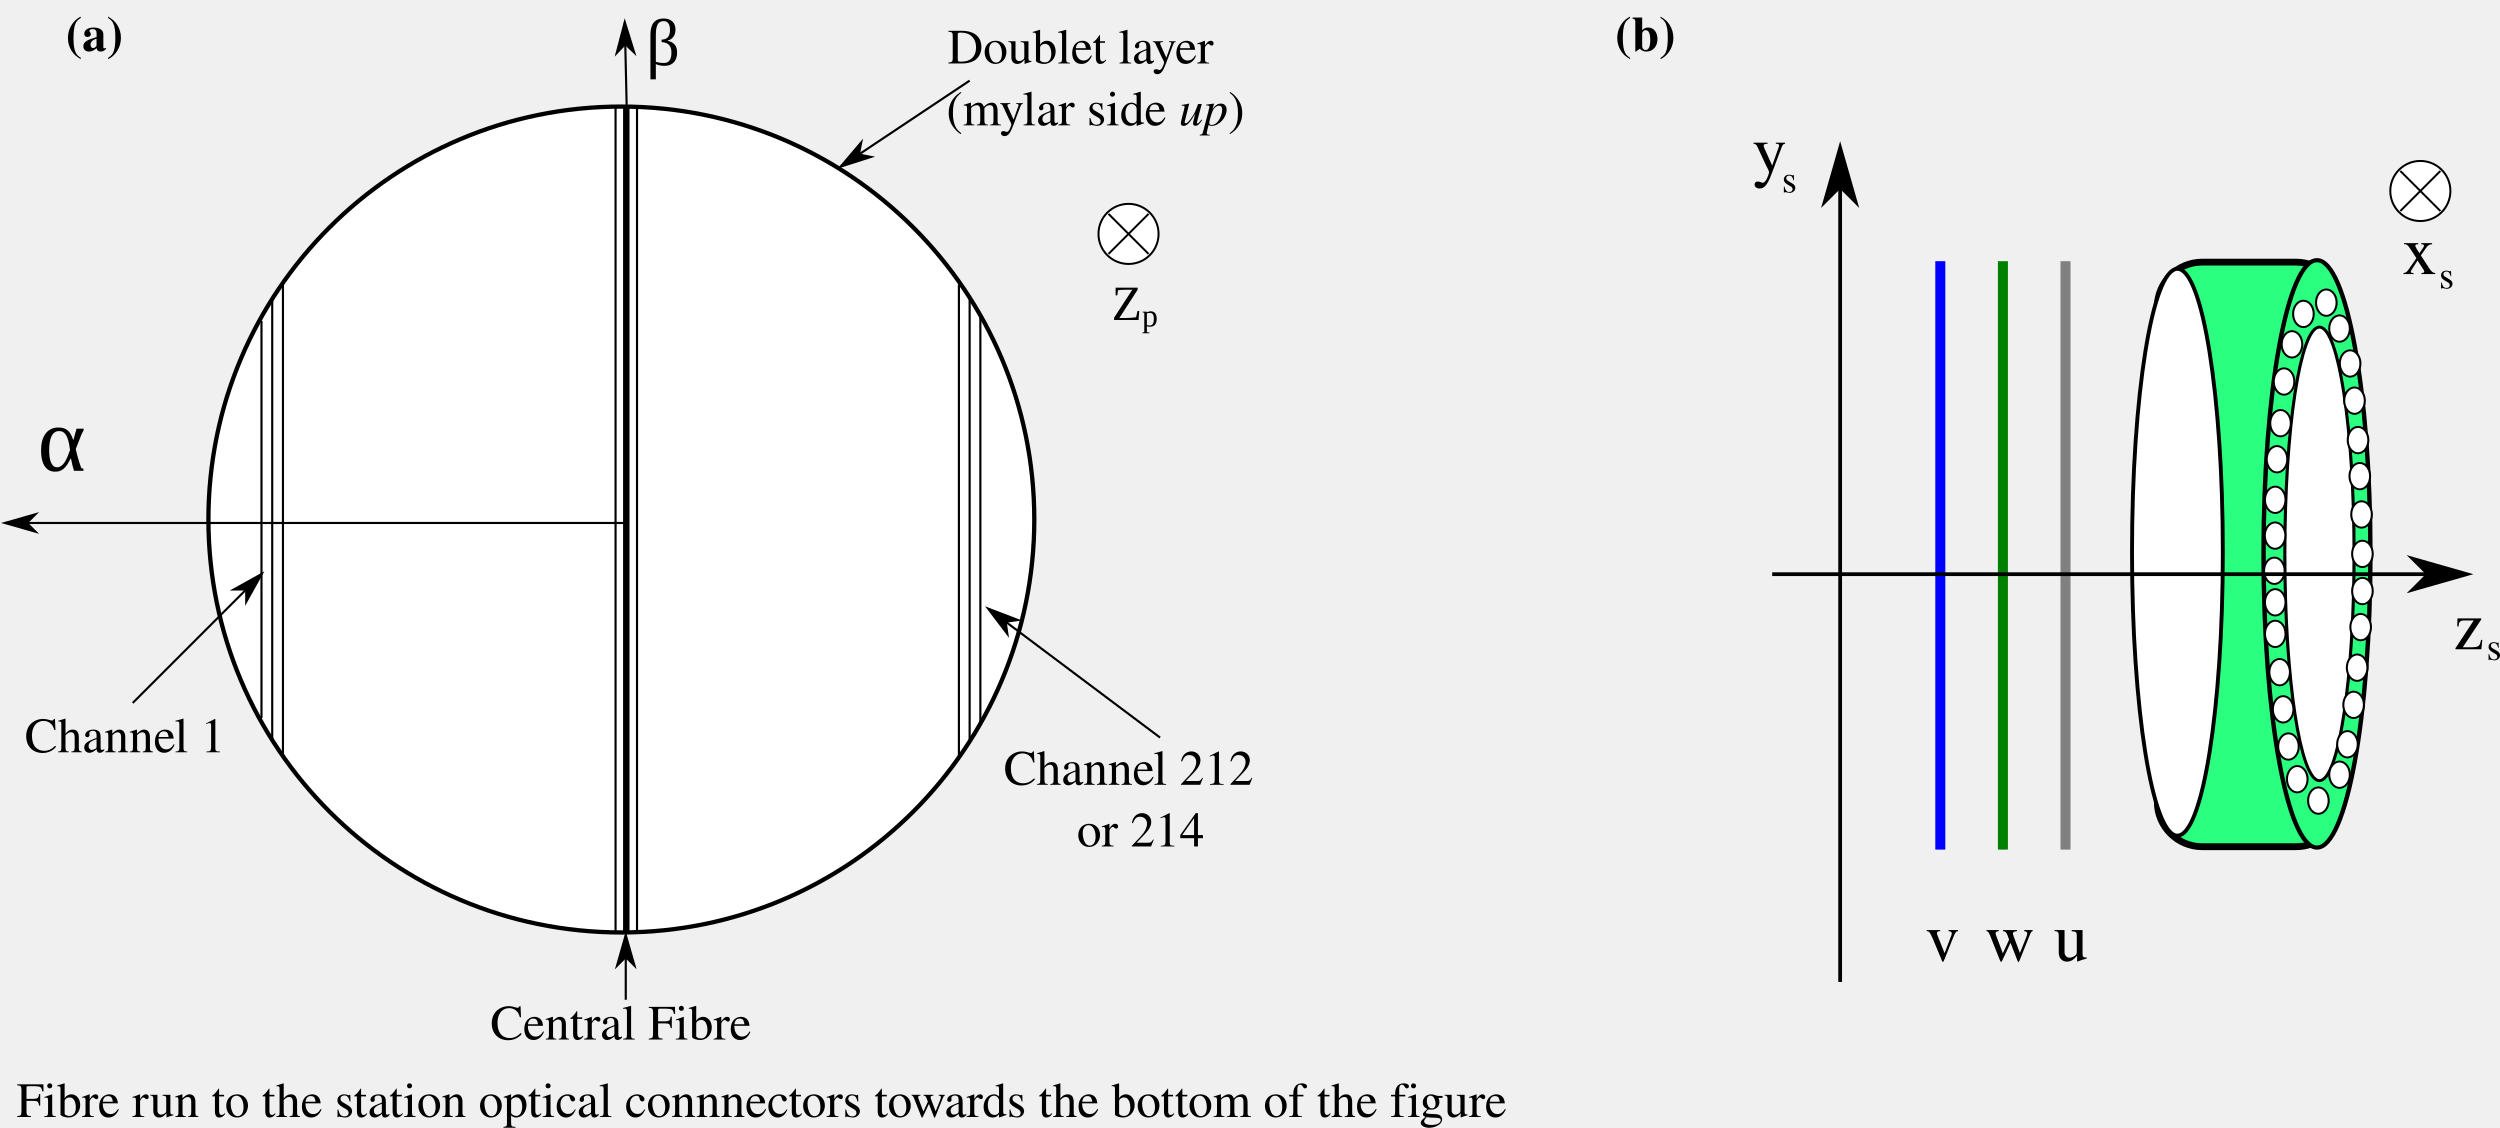
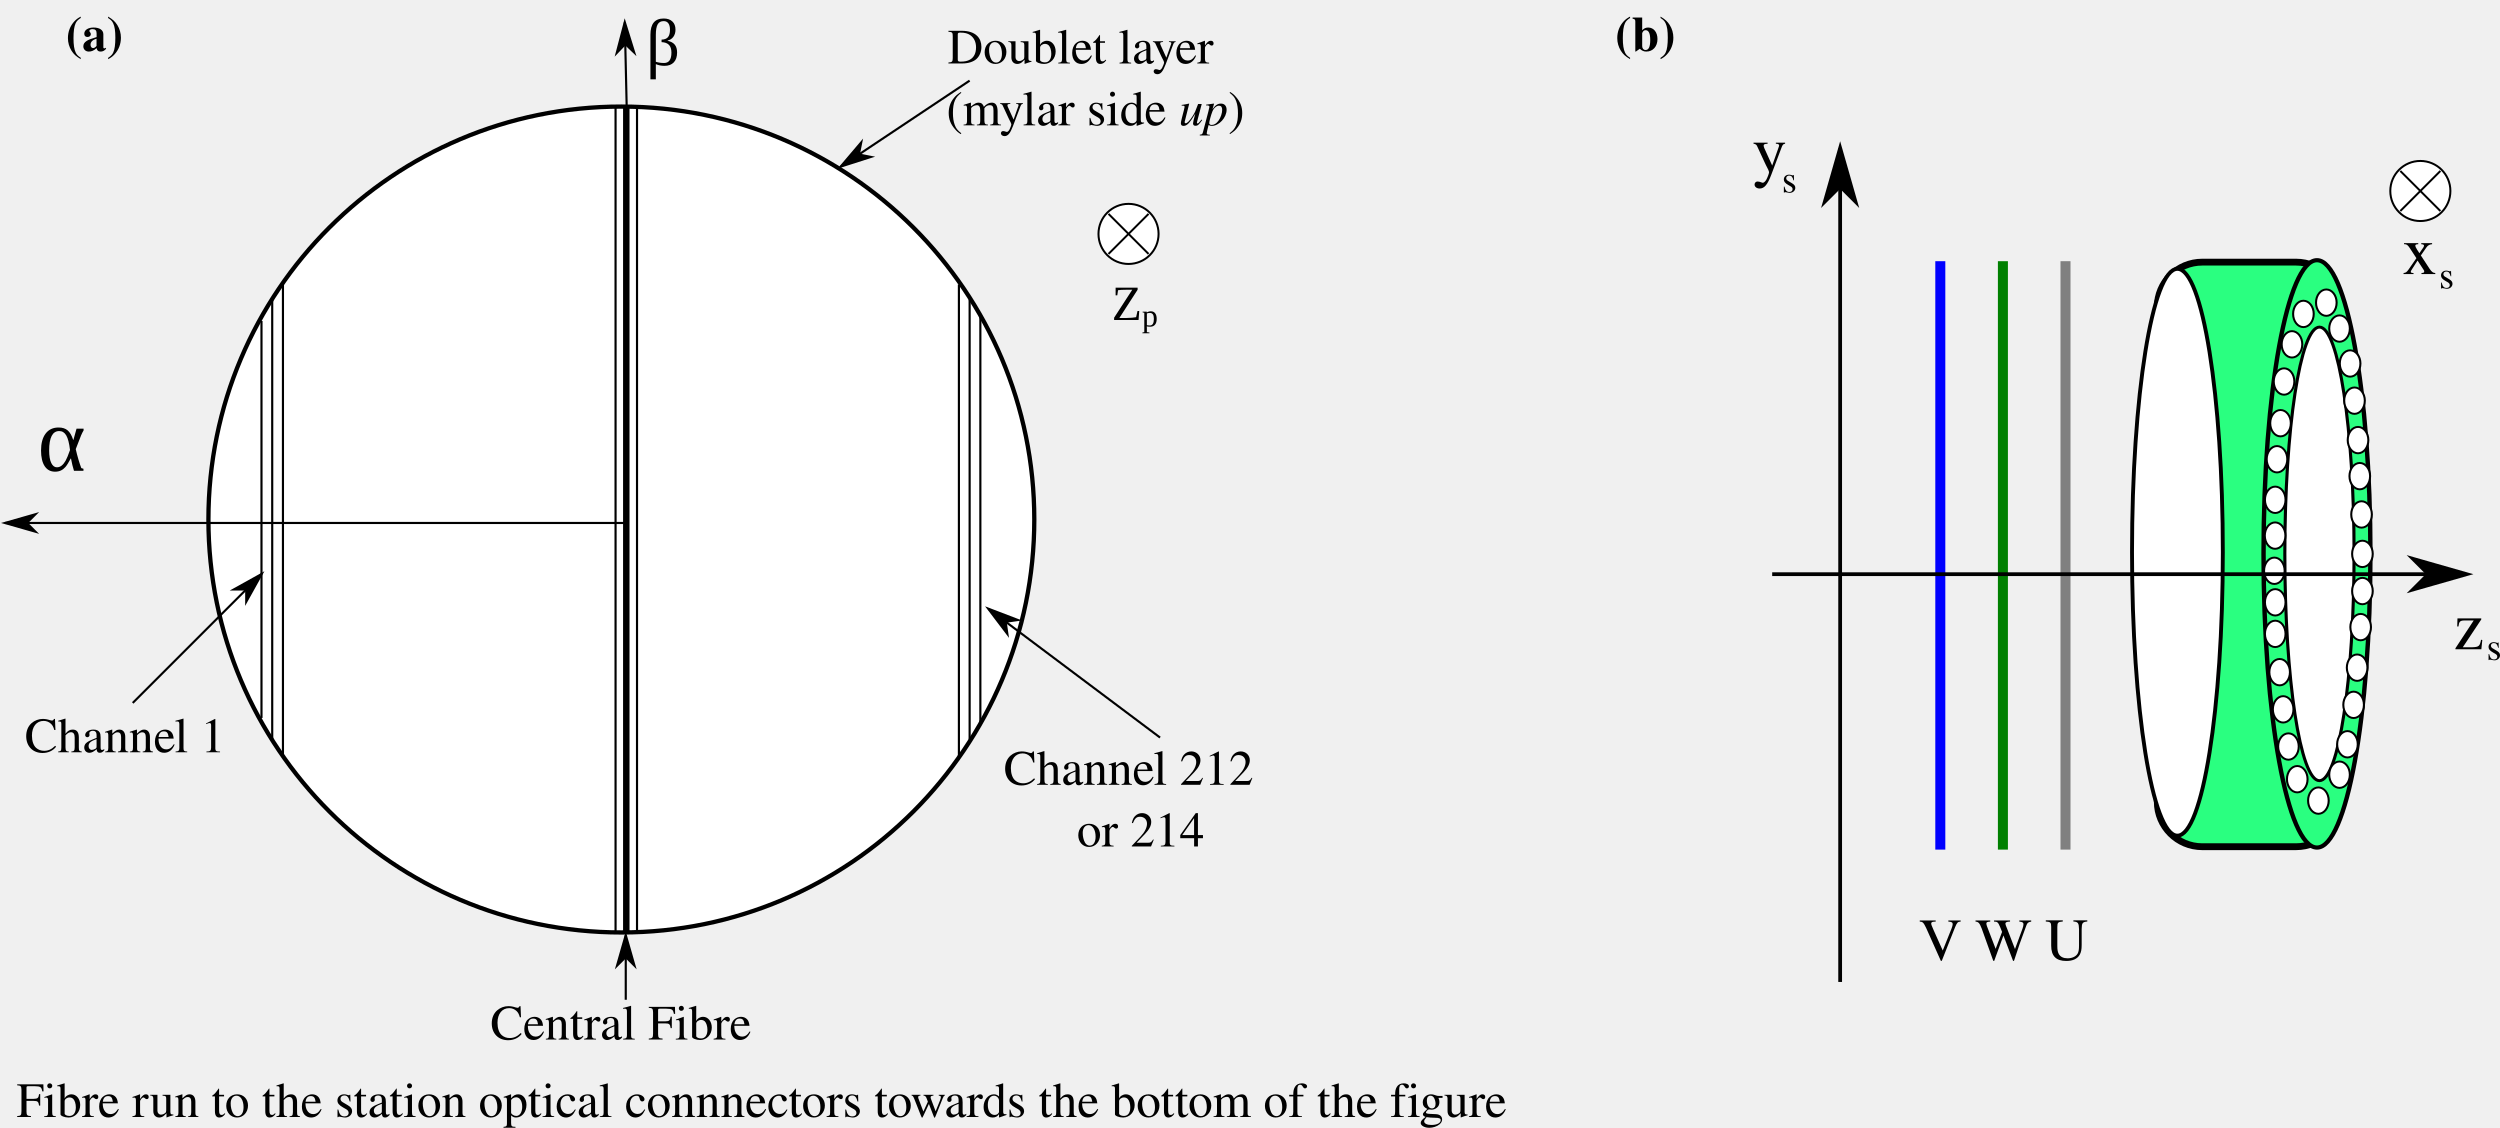
<svg xmlns="http://www.w3.org/2000/svg" width="1165.021" height="525.552" id="svg3088" version="1.1">
  <defs id="defs3090">
    <marker style="overflow:visible" id="Arrow1Lend" refX="0" refY="0" orient="auto">
      <path transform="matrix(-0.8,0,0,-0.8,-10,0)" style="fill-rule:evenodd;stroke:#000000;stroke-width:1pt" d="M 0,0 5,-5 -12.5,0 5,5 0,0 z" id="path3916" />
    </marker>
    <marker style="overflow:visible" id="Arrow1Lend-6" refX="0" refY="0" orient="auto">
      <path transform="matrix(-0.8,0,0,-0.8,-10,0)" style="fill-rule:evenodd;stroke:#000000;stroke-width:1pt" d="M 0,0 5,-5 -12.5,0 5,5 0,0 z" id="path3916-5" />
    </marker>
    <marker style="overflow:visible" id="Arrow1Lend-8" refX="0" refY="0" orient="auto">
      <path transform="matrix(-0.8,0,0,-0.8,-10,0)" style="fill-rule:evenodd;stroke:#000000;stroke-width:1pt" d="M 0,0 5,-5 -12.5,0 5,5 0,0 z" id="path3916-2" />
    </marker>
    <marker style="overflow:visible" id="Arrow1Lend-5" refX="0" refY="0" orient="auto">
      <path transform="matrix(-0.8,0,0,-0.8,-10,0)" style="fill-rule:evenodd;stroke:#000000;stroke-width:1pt" d="M 0,0 5,-5 -12.5,0 5,5 0,0 z" id="path3916-27" />
    </marker>
    <marker style="overflow:visible" id="Arrow1Lend-2" refX="0" refY="0" orient="auto">
      <path transform="matrix(-0.8,0,0,-0.8,-10,0)" style="fill-rule:evenodd;stroke:#000000;stroke-width:1pt" d="M 0,0 5,-5 -12.5,0 5,5 0,0 z" id="path3916-3" />
    </marker>
    <marker style="overflow:visible" id="Arrow1Lend7" refX="0" refY="0" orient="auto">
      <path transform="matrix(-0.8,0,0,-0.8,-10,0)" style="fill:#ff0000;fill-rule:evenodd;stroke:#ff0000;stroke-width:1pt" d="M 0,0 5,-5 -12.5,0 5,5 0,0 z" id="path4488" />
    </marker>
    <marker orient="auto" refY="0" refX="0" id="Arrow1Lend-0" style="overflow:visible">
      <path id="path3762" d="M 0,0 5,-5 -12.5,0 5,5 0,0 z" style="fill-rule:evenodd;stroke:#000000;stroke-width:1pt" transform="matrix(-0.8,0,0,-0.8,-10,0)" />
    </marker>
    <marker orient="auto" refY="0" refX="0" id="marker2882" style="overflow:visible">
      <path id="path2884" d="M 0,0 5,-5 -12.5,0 5,5 0,0 z" style="fill-rule:evenodd;stroke:#000000;stroke-width:1pt" transform="matrix(-0.8,0,0,-0.8,-10,0)" />
    </marker>
    <marker style="overflow:visible" id="Arrow1Lend-7" refX="0" refY="0" orient="auto">
      <path transform="matrix(-0.8,0,0,-0.8,-10,0)" style="fill-rule:evenodd;stroke:#000000;stroke-width:1pt" d="M 0,0 5,-5 -12.5,0 5,5 0,0 z" id="path3916-0" />
    </marker>
    <marker style="overflow:visible" id="Arrow1Lend-55" refX="0" refY="0" orient="auto">
      <path transform="matrix(-0.8,0,0,-0.8,-10,0)" style="fill-rule:evenodd;stroke:#000000;stroke-width:1pt" d="M 0,0 5,-5 -12.5,0 5,5 0,0 z" id="path3916-29" />
    </marker>
    <marker style="overflow:visible" id="Arrow1Lend-3" refX="0" refY="0" orient="auto">
      <path transform="matrix(-0.8,0,0,-0.8,-10,0)" style="fill-rule:evenodd;stroke:#000000;stroke-width:1pt" d="M 0,0 5,-5 -12.5,0 5,5 0,0 z" id="path3916-9" />
    </marker>
  </defs>
  <g transform="translate(-204.1441,-424.7891)" id="layer1">
    <text id="text4438" y="945.327" x="211.868" style="font-style:normal;font-variant:normal;font-weight:normal;font-stretch:normal;font-size:20px;line-height:125%;font-family:Arial;-inkscape-font-specification:Arial;letter-spacing:0px;word-spacing:0px;fill:#000000;fill-opacity:1;stroke:none" xml:space="preserve">
      <tspan style="font-size:23px;font-family:'Nimbus Roman No9 L';-inkscape-font-specification:'Nimbus Roman No9 L'" y="945.327" x="211.868" id="tspan4440">Fibre run to the station optical connnectors towards the bottom of the figure</tspan>
    </text>
-     <circle id="path3098" style="fill:#ffffff;fill-opacity:1;fill-rule:nonzero;stroke:#000000;stroke-width:2;stroke-miterlimit:4;stroke-dasharray:none;stroke-dashoffset:0;stroke-opacity:1" cx="493.703" cy="666.887" r="192.434" />
+     <circle id="path3098" style="fill:#ffffff;fill-opacity:1;fill-rule:nonzero;stroke:#000000;stroke-width:2;stroke-miterlimit:4;stroke-dasharray:none;stroke-dashoffset:0;stroke-opacity:1" cx="493.703" cy="666.887" r="192.434" d="m 686.137,666.887 c 0,106.278 -86.156,192.434 -192.434,192.434 -106.278,0 -192.434,-86.156 -192.434,-192.434 0,-106.278 86.156,-192.434 192.434,-192.434 106.278,0 192.434,86.156 192.434,192.434 z" />
    <path id="path3870" d="m 336,777.362 0,-220" style="fill:none;stroke:#000000;stroke-width:1;stroke-linecap:butt;stroke-linejoin:miter;stroke-miterlimit:4;stroke-dasharray:none;stroke-opacity:1" />
    <path id="path3872" d="m 331,769.362 0,-205" style="fill:none;stroke:#000000;stroke-width:1;stroke-linecap:butt;stroke-linejoin:miter;stroke-miterlimit:4;stroke-dasharray:none;stroke-opacity:1" />
    <path id="path3874" d="m 326,759.362 0,-185" style="fill:none;stroke:#000000;stroke-width:1;stroke-linecap:butt;stroke-linejoin:miter;stroke-miterlimit:4;stroke-dasharray:none;stroke-opacity:1" />
    <path id="path3876" d="m 661,572.362 0,190" style="fill:none;stroke:#000000;stroke-width:1px;stroke-linecap:butt;stroke-linejoin:miter;stroke-opacity:1" />
    <path id="path3878" d="m 656,564.362 0,205" style="fill:none;stroke:#000000;stroke-width:1px;stroke-linecap:butt;stroke-linejoin:miter;stroke-opacity:1" />
    <path id="path3880" d="m 651,557.362 0,220" style="fill:none;stroke:#000000;stroke-width:1px;stroke-linecap:butt;stroke-linejoin:miter;stroke-opacity:1" />
    <path id="path3882" d="m 496,474.362 0,385" style="fill:none;stroke:#000000;stroke-width:3;stroke-linecap:butt;stroke-linejoin:miter;stroke-miterlimit:4;stroke-dasharray:none;stroke-opacity:1" />
    <path id="path3884" d="m 491,474.362 0,385" style="fill:none;stroke:#000000;stroke-width:1px;stroke-linecap:butt;stroke-linejoin:miter;stroke-opacity:1" />
    <path id="path3886" d="m 501,474.362 0,385" style="fill:none;stroke:#000000;stroke-width:1px;stroke-linecap:butt;stroke-linejoin:miter;stroke-opacity:1" />
    <path id="path3907" d="m 656,462.362 -60,40" style="fill:none;stroke:#000000;stroke-width:1px;stroke-linecap:butt;stroke-linejoin:miter;stroke-opacity:1;marker-end:url(#Arrow1Lend)" />
    <text id="text4353" y="454.362" x="732" style="font-style:normal;font-variant:normal;font-weight:normal;font-stretch:normal;font-size:25px;line-height:125%;font-family:Arial;-inkscape-font-specification:Arial;letter-spacing:0px;word-spacing:0px;fill:#000000;fill-opacity:1;stroke:none" xml:space="preserve">
      <tspan style="font-size:23px;font-family:'Nimbus Roman No9 L';-inkscape-font-specification:'Nimbus Roman No9 L';text-align:center;text-anchor:middle" y="454.362" x="732" id="tspan4355">Doublet layer</tspan>
      <tspan style="font-size:23px;font-family:'Nimbus Roman No9 L';-inkscape-font-specification:'Nimbus Roman No9 L';text-align:center;text-anchor:middle" id="tspan4357" y="483.204" x="732">(mylar side <tspan id="tspan4359" style="font-style:italic;font-size:23px;font-family:'Nimbus Roman No9 L';-inkscape-font-specification:'Nimbus Roman No9 L'">up</tspan>)</tspan>
    </text>
    <path id="path3907-1" d="m 495.75,890.691 0,-30" style="fill:none;stroke:#000000;stroke-width:1px;stroke-linecap:butt;stroke-linejoin:miter;stroke-opacity:1;marker-end:url(#Arrow1Lend)" />
    <text id="text4385" y="909.209" x="432.668" style="font-style:normal;font-variant:normal;font-weight:normal;font-stretch:normal;font-size:20px;line-height:125%;font-family:Arial;-inkscape-font-specification:Arial;letter-spacing:0px;word-spacing:0px;fill:#000000;fill-opacity:1;stroke:none" xml:space="preserve">
      <tspan y="909.209" x="432.668" id="tspan4387" style="font-size:23px;font-family:'Nimbus Roman No9 L';-inkscape-font-specification:'Nimbus Roman No9 L'">Central Fibre</tspan>
    </text>
    <path id="path3907-4" d="m 266,752.362 60,-60" style="fill:none;stroke:#000000;stroke-width:1px;stroke-linecap:butt;stroke-linejoin:miter;stroke-opacity:1;marker-end:url(#Arrow1Lend)" />
    <text id="text4400" y="775.362" x="215.714" style="font-style:normal;font-variant:normal;font-weight:normal;font-stretch:normal;font-size:20px;line-height:125%;font-family:Arial;-inkscape-font-specification:Arial;letter-spacing:0px;word-spacing:0px;fill:#000000;fill-opacity:1;stroke:none" xml:space="preserve">
      <tspan y="775.362" x="215.714" id="tspan4402" style="font-size:23px;font-family:'Nimbus Roman No9 L';-inkscape-font-specification:'Nimbus Roman No9 L'">Channel 1</tspan>
    </text>
    <path id="path3907-42" d="m 744.739,768.498 -80,-60" style="fill:none;stroke:#000000;stroke-width:1px;stroke-linecap:butt;stroke-linejoin:miter;stroke-opacity:1;marker-end:url(#Arrow1Lend)" />
    <text id="text4400-1" y="790.498" x="749.56" style="font-style:normal;font-variant:normal;font-weight:normal;font-stretch:normal;font-size:20px;line-height:125%;font-family:Arial;-inkscape-font-specification:Arial;text-align:center;letter-spacing:0px;word-spacing:0px;text-anchor:middle;fill:#000000;fill-opacity:1;stroke:none" xml:space="preserve">
      <tspan y="790.498" x="749.56" id="tspan4402-2" style="font-size:23px;font-family:'Nimbus Roman No9 L';-inkscape-font-specification:'Nimbus Roman No9 L'">Channel 212</tspan>
      <tspan id="tspan4436" y="819.248" x="749.56" style="font-size:23px;font-family:'Nimbus Roman No9 L';-inkscape-font-specification:'Nimbus Roman No9 L'">or 214</tspan>
    </text>
    <text xml:space="preserve" style="font-style:normal;font-weight:normal;font-size:22px;font-family:'Times New Roman';-inkscape-font-specification:'Times New Roman';fill:#000000;fill-opacity:1;stroke:none" x="234.739" y="448.498" id="text2854">
      <tspan id="tspan2856" x="234.739" y="448.498" style="font-weight:bold;font-size:23px;font-family:'Nimbus Roman No9 L';-inkscape-font-specification:'Nimbus Roman No9 L Bold'">(a)</tspan>
    </text>
    <path style="fill:none;stroke:#000000;stroke-width:1.75;stroke-linecap:butt;stroke-linejoin:miter;stroke-miterlimit:4;stroke-dasharray:none;stroke-opacity:1;marker-end:url(#Arrow1Lend)" d="m 1061.671,882.387 0,-388.384" id="path2985" />
    <path style="fill:#0000ff;stroke:#0000ff;stroke-width:4.667;stroke-linecap:butt;stroke-linejoin:miter;stroke-miterlimit:4;stroke-dasharray:none;stroke-opacity:1" d="m 1108.344,820.712 0,-274.203" id="path4231" />
    <path style="fill:#008000;stroke:#008000;stroke-width:4.667;stroke-linecap:butt;stroke-linejoin:miter;stroke-miterlimit:4;stroke-dasharray:none;stroke-opacity:1" d="m 1137.514,820.712 0,-274.203" id="path4231-6" />
    <path style="fill:#808080;stroke:#808080;stroke-width:4.667;stroke-linecap:butt;stroke-linejoin:miter;stroke-miterlimit:4;stroke-dasharray:none;stroke-opacity:1" d="m 1166.685,820.712 0,-274.203" id="path4231-0" />
    <text xml:space="preserve" style="font-style:normal;font-variant:normal;font-weight:normal;font-stretch:normal;font-size:46.673px;line-height:125%;font-family:'TeX Gyre Schola';-inkscape-font-specification:'TeX Gyre Schola';letter-spacing:0px;word-spacing:0px;fill:#000000;fill-opacity:1;stroke:none" x="1020.832" y="505.671" id="text4258">
      <tspan id="tspan4260" x="1020.832" y="505.671" style="font-size:31.978px;font-family:'Nimbus Roman No9 L';-inkscape-font-specification:'Nimbus Roman No9 L'">y</tspan>
    </text>
    <text xml:space="preserve" style="font-style:normal;font-variant:normal;font-weight:normal;font-stretch:normal;font-size:46.673px;line-height:125%;font-family:'TeX Gyre Schola';-inkscape-font-specification:'TeX Gyre Schola';letter-spacing:0px;word-spacing:0px;fill:#000000;fill-opacity:1;stroke:none" x="1347.542" y="727.367" id="text4258-4">
      <tspan id="tspan4260-3" x="1347.542" y="727.367" style="font-size:31.978px;font-family:'Nimbus Roman No9 L';-inkscape-font-specification:'Nimbus Roman No9 L'">z</tspan>
    </text>
-     <text xml:space="preserve" style="font-style:normal;font-variant:normal;font-weight:normal;font-stretch:normal;font-size:46.673px;line-height:125%;font-family:'TeX Gyre Schola';-inkscape-font-specification:'TeX Gyre Schola';letter-spacing:0px;word-spacing:0px;fill:#000000;fill-opacity:1;stroke:none" x="1161.287" y="872.611" id="text4295">
-       <tspan id="tspan4297" x="1161.287" y="872.611" style="font-size:31.978px;font-family:'Nimbus Roman No9 L';-inkscape-font-specification:'Nimbus Roman No9 L'">u</tspan>
-     </text>
-     <text xml:space="preserve" style="font-style:normal;font-variant:normal;font-weight:normal;font-stretch:normal;font-size:46.673px;line-height:125%;font-family:'TeX Gyre Schola';-inkscape-font-specification:'TeX Gyre Schola';letter-spacing:0px;word-spacing:0px;fill:#000000;fill-opacity:1;stroke:none" x="1129.178" y="872.611" id="text4258-2">
-       <tspan id="tspan4260-0" x="1129.178" y="872.611" style="font-size:31.978px;font-family:'Nimbus Roman No9 L';-inkscape-font-specification:'Nimbus Roman No9 L'">w</tspan>
-     </text>
-     <text xml:space="preserve" style="font-style:normal;font-variant:normal;font-weight:normal;font-stretch:normal;font-size:46.673px;line-height:125%;font-family:'TeX Gyre Schola';-inkscape-font-specification:'TeX Gyre Schola';letter-spacing:0px;word-spacing:0px;fill:#000000;fill-opacity:1;stroke:none" x="1101.376" y="872.611" id="text4258-6">
-       <tspan id="tspan4260-02" x="1101.376" y="872.611" style="font-size:31.978px;font-family:'Nimbus Roman No9 L';-inkscape-font-specification:'Nimbus Roman No9 L'">v</tspan>
-     </text>
+     <g id="g3122">
+       <text id="text4295" y="872.212" x="1157.108" style="font-size:46.673px;font-style:normal;font-variant:normal;font-weight:normal;font-stretch:normal;line-height:125%;letter-spacing:0px;word-spacing:0px;fill:#000000;fill-opacity:1;stroke:none;font-family:TeX Gyre Schola;-inkscape-font-specification:TeX Gyre Schola" xml:space="preserve">
+         <tspan style="font-size:28px;font-family:Nimbus Roman No9 L;-inkscape-font-specification:Nimbus Roman No9 L" y="872.212" x="1157.108" id="tspan4297">U</tspan>
+       </text>
+       <text id="text4258-2" y="872.254" x="1124.612" style="font-size:46.673px;font-style:normal;font-variant:normal;font-weight:normal;font-stretch:normal;line-height:125%;letter-spacing:0px;word-spacing:0px;fill:#000000;fill-opacity:1;stroke:none;font-family:TeX Gyre Schola;-inkscape-font-specification:TeX Gyre Schola" xml:space="preserve">
+         <tspan style="font-size:28px;font-family:Nimbus Roman No9 L;-inkscape-font-specification:Nimbus Roman No9 L" y="872.254" x="1124.612" id="tspan4260-0">W</tspan>
+       </text>
+       <text id="text4258-6" y="872.254" x="1098.304" style="font-size:46.673px;font-style:normal;font-variant:normal;font-weight:normal;font-stretch:normal;line-height:125%;letter-spacing:0px;word-spacing:0px;fill:#000000;fill-opacity:1;stroke:none;font-family:TeX Gyre Schola;-inkscape-font-specification:TeX Gyre Schola" xml:space="preserve">
+         <tspan style="font-size:28px;font-family:Nimbus Roman No9 L;-inkscape-font-specification:Nimbus Roman No9 L" y="872.254" x="1098.304" id="tspan4260-02">V</tspan>
+       </text>
+     </g>
    <g id="g3678" transform="matrix(0.9334555,0,0,0.9334555,986.929,-81.11973)">
-       <circle r="15" cy="82.96" cx="249.16" transform="translate(120.56,554.3622)" id="path2888" style="fill:#ffffff;fill-opacity:1;stroke:#000000;stroke-width:1;stroke-miterlimit:4;stroke-dasharray:none;stroke-dashoffset:0" />
+       <circle r="15" cy="82.96" cx="249.16" transform="translate(120.56,554.3622)" id="path2888" style="fill:#ffffff;fill-opacity:1;stroke:#000000;stroke-width:1;stroke-miterlimit:4;stroke-dasharray:none;stroke-dashoffset:0" d="m 264.16,82.96 c 0,8.284 -6.716,15 -15,15 -8.284,0 -15,-6.716 -15,-15 0,-8.284 6.716,-15 15,-15 8.284,0 15,6.716 15,15 z" />
      <path transform="translate(120.56,554.3622)" id="path3674" d="m 239.16,72.96 20,20" style="fill:none;stroke:#000000;stroke-width:1px;stroke-linecap:butt;stroke-linejoin:miter;stroke-opacity:1" />
      <path transform="translate(120.56,554.3622)" id="path3676" d="m 259.16,72.96 -20,20" style="fill:none;stroke:#000000;stroke-width:1px;stroke-linecap:butt;stroke-linejoin:miter;stroke-opacity:1" />
    </g>
    <text xml:space="preserve" style="font-style:normal;font-variant:normal;font-weight:normal;font-stretch:normal;font-size:46.673px;line-height:125%;font-family:'TeX Gyre Schola';-inkscape-font-specification:'TeX Gyre Schola';letter-spacing:0px;word-spacing:0px;fill:#000000;fill-opacity:1;stroke:none" x="1323.677" y="552.499" id="text4295-9">
      <tspan id="tspan4297-1" x="1323.677" y="552.499" style="font-size:31.978px;font-family:'Nimbus Roman No9 L';-inkscape-font-specification:'Nimbus Roman No9 L'">x</tspan>
    </text>
    <text xml:space="preserve" style="font-size:22px;font-style:normal;font-weight:normal;fill:#000000;fill-opacity:1;stroke:none;font-family:Times New Roman;-inkscape-font-specification:Times New Roman" x="956.739" y="448.498" id="text2854-1">
      <tspan id="tspan2856-2" x="956.739" y="448.498" style="font-size:23px;font-weight:bold;font-family:Nimbus Roman No9 L;-inkscape-font-specification:Nimbus Roman No9 L Bold">(b)</tspan>
    </text>
    <path style="fill:none;stroke:#000000;stroke-width:1px;stroke-linecap:butt;stroke-linejoin:miter;stroke-opacity:1;marker-end:url(#Arrow1Lend)" d="m 496.201,475.239 -0.902,-39.99" id="path3907-42-0" />
    <path style="fill:none;stroke:#000000;stroke-width:1px;stroke-linecap:butt;stroke-linejoin:miter;stroke-opacity:1;marker-end:url(#Arrow1Lend)" d="m 496.559,668.498 -290,0" id="path3907-42-0-4" />
    <text xml:space="preserve" style="font-style:normal;font-weight:normal;font-size:31.375px;font-family:'Times New Roman';-inkscape-font-specification:'Times New Roman';fill:#000000;fill-opacity:1;stroke:none" x="221.643" y="644.181" id="text3198">
      <tspan id="tspan3200" x="221.643" y="644.181" style="font-size:42.783px">α</tspan>
    </text>
    <text xml:space="preserve" style="font-style:normal;font-weight:normal;font-size:30.908px;font-family:'Times New Roman';-inkscape-font-specification:'Times New Roman';fill:#000000;fill-opacity:1;stroke:none" x="505.271" y="455.177" id="text3202">
      <tspan id="tspan3204" x="505.271" y="455.177">β</tspan>
    </text>
    <g id="g3678-0" transform="matrix(0.9334555,0,0,0.9334555,384.9291,-61.11972)">
-       <circle transform="translate(120.56,554.3622)" id="path2888-7" style="fill:#ffffff;fill-opacity:1;stroke:#000000;stroke-width:1;stroke-miterlimit:4;stroke-dasharray:none;stroke-dashoffset:0" cx="249.16" cy="82.96" r="15" />
+       <circle transform="translate(120.56,554.3622)" id="path2888-7" style="fill:#ffffff;fill-opacity:1;stroke:#000000;stroke-width:1;stroke-miterlimit:4;stroke-dasharray:none;stroke-dashoffset:0" cx="249.16" cy="82.96" r="15" d="m 264.16,82.96 c 0,8.284 -6.716,15 -15,15 -8.284,0 -15,-6.716 -15,-15 0,-8.284 6.716,-15 15,-15 8.284,0 15,6.716 15,15 z" />
      <path transform="translate(120.56,554.3622)" id="path3674-3" d="m 239.16,72.96 20,20" style="fill:none;stroke:#000000;stroke-width:1px;stroke-linecap:butt;stroke-linejoin:miter;stroke-opacity:1" />
      <path transform="translate(120.56,554.3622)" id="path3676-6" d="m 259.16,72.96 -20,20" style="fill:none;stroke:#000000;stroke-width:1px;stroke-linecap:butt;stroke-linejoin:miter;stroke-opacity:1" />
    </g>
    <text xml:space="preserve" style="font-size:22px;font-style:normal;font-weight:normal;fill:#000000;fill-opacity:1;stroke:none;font-family:Times New Roman;-inkscape-font-specification:Times New Roman" x="1034.503" y="514.468" id="text2913-1">
      <tspan id="tspan2915-7" x="1034.503" y="514.468" style="font-size:18px;font-family:Nimbus Roman No9 L;-inkscape-font-specification:Nimbus Roman No9 L">s</tspan>
    </text>
    <text xml:space="preserve" style="font-size:22px;font-style:normal;font-weight:normal;fill:#000000;fill-opacity:1;stroke:none;font-family:Times New Roman;-inkscape-font-specification:Times New Roman" x="1340.758" y="559.179" id="text2913-1-8">
      <tspan id="tspan2915-7-7" x="1340.758" y="559.179" style="font-size:18px;font-family:Nimbus Roman No9 L;-inkscape-font-specification:Nimbus Roman No9 L">s</tspan>
    </text>
    <text xml:space="preserve" style="font-size:22px;font-style:normal;font-weight:normal;fill:#000000;fill-opacity:1;stroke:none;font-family:Times New Roman;-inkscape-font-specification:Times New Roman" x="1362.901" y="732.322" id="text2913-1-9">
      <tspan id="tspan2915-7-2" x="1362.901" y="732.322" style="font-size:18px;font-family:Nimbus Roman No9 L;-inkscape-font-specification:Nimbus Roman No9 L">s</tspan>
    </text>
    <text xml:space="preserve" style="font-style:normal;font-variant:normal;font-weight:normal;font-stretch:normal;font-size:23px;line-height:125%;font-family:'Times New Roman';-inkscape-font-specification:'Times New Roman';letter-spacing:0px;word-spacing:0px;fill:#000000;fill-opacity:1;stroke:none" x="722.235" y="573.91" id="text3095">
      <tspan id="tspan3097" x="722.235" y="573.91">Z<tspan style="font-size:65.001%;baseline-shift:sub" id="tspan3099">p</tspan>
      </tspan>
    </text>
    <g id="g3660">
-       <path d="m 1223.442,617.116 a 50.648,68.136 0 0 1 -0,0.89" id="path5520-0" style="fill:#2aff80;fill-opacity:1;fill-rule:nonzero;stroke:#000000;stroke-width:1.265;stroke-miterlimit:4;stroke-dasharray:none;stroke-dashoffset:0" />
+       <path d="m 1223.442,617.116 c 0,0.297 -0,0.594 -0,0.89" id="path5520-0" style="fill:#2aff80;fill-opacity:1;fill-rule:nonzero;stroke:#000000;stroke-width:1.265;stroke-miterlimit:4;stroke-dasharray:none;stroke-dashoffset:0" />
      <rect ry="20.949" clip-path="none" style="fill:#2aff80;fill-opacity:1;fill-rule:nonzero;stroke:#000000;stroke-width:3.184;stroke-miterlimit:4;stroke-dasharray:none;stroke-dashoffset:0" id="rect5573-0" width="85.617" height="272.413" x="1209.464" y="546.948" />
      <g transform="matrix(1.053493,0,0,1.00168,-70.02336,-1.400331)" id="g3627">
-         <ellipse mask="none" id="path5590-8" style="fill:#2aff80;fill-opacity:1;fill-rule:nonzero;stroke:#000000;stroke-width:1.949;stroke-miterlimit:4;stroke-dasharray:none;stroke-dashoffset:0" cx="1285.155" cy="683.155" rx="23.64" ry="136.626" />
-         <ellipse mask="none" id="path5590-7-2" style="display:inline;fill:#ffffff;fill-opacity:1;fill-rule:nonzero;stroke:#000000;stroke-width:1.378;stroke-miterlimit:4;stroke-dasharray:none;stroke-dashoffset:0" cx="1286.246" cy="683.155" rx="15.315" ry="105.51" />
-         <ellipse style="fill:#ffffff;fill-opacity:1;fill-rule:nonzero;stroke:#000000;stroke-width:0.911;stroke-miterlimit:4;stroke-dasharray:none;stroke-dashoffset:0" id="path5631-407" cx="1266.629" cy="674.654" rx="4.561" ry="6.135" />
-         <ellipse style="display:inline;fill:#ffffff;fill-opacity:1;fill-rule:nonzero;stroke:#000000;stroke-width:0.911;stroke-miterlimit:4;stroke-dasharray:none;stroke-dashoffset:0" id="path5631-7-7" cx="1266.688" cy="657.997" rx="4.561" ry="6.135" />
-         <ellipse style="display:inline;fill:#ffffff;fill-opacity:1;fill-rule:nonzero;stroke:#000000;stroke-width:0.911;stroke-miterlimit:4;stroke-dasharray:none;stroke-dashoffset:0" id="path5631-4-6" cx="1267.467" cy="639.129" rx="4.561" ry="6.135" />
-         <ellipse style="display:inline;fill:#ffffff;fill-opacity:1;fill-rule:nonzero;stroke:#000000;stroke-width:0.911;stroke-miterlimit:4;stroke-dasharray:none;stroke-dashoffset:0" id="path5631-8-5" cx="1269.025" cy="622.357" rx="4.561" ry="6.135" />
-         <ellipse style="display:inline;fill:#ffffff;fill-opacity:1;fill-rule:nonzero;stroke:#000000;stroke-width:0.911;stroke-miterlimit:4;stroke-dasharray:none;stroke-dashoffset:0" id="path5631-9-6" cx="1270.584" cy="602.965" rx="4.561" ry="6.135" />
-         <ellipse style="display:inline;fill:#ffffff;fill-opacity:1;fill-rule:nonzero;stroke:#000000;stroke-width:0.911;stroke-miterlimit:4;stroke-dasharray:none;stroke-dashoffset:0" id="path5631-43-5" cx="1274.09" cy="585.669" rx="4.561" ry="6.135" />
-         <ellipse style="display:inline;fill:#ffffff;fill-opacity:1;fill-rule:nonzero;stroke:#000000;stroke-width:0.911;stroke-miterlimit:4;stroke-dasharray:none;stroke-dashoffset:0" id="path5631-87-8" cx="1279.155" cy="571.518" rx="4.561" ry="6.135" />
-         <ellipse style="display:inline;fill:#ffffff;fill-opacity:1;fill-rule:nonzero;stroke:#000000;stroke-width:0.911;stroke-miterlimit:4;stroke-dasharray:none;stroke-dashoffset:0" id="path5631-75-1" cx="1289.285" cy="566.276" rx="4.561" ry="6.135" />
-         <ellipse style="display:inline;fill:#ffffff;fill-opacity:1;fill-rule:nonzero;stroke:#000000;stroke-width:0.911;stroke-miterlimit:4;stroke-dasharray:none;stroke-dashoffset:0" id="path5631-1-2" cx="1295.129" cy="578.331" rx="4.561" ry="6.135" />
-         <ellipse style="display:inline;fill:#ffffff;fill-opacity:1;fill-rule:nonzero;stroke:#000000;stroke-width:0.911;stroke-miterlimit:4;stroke-dasharray:none;stroke-dashoffset:0" id="path5631-44-7" cx="1299.804" cy="594.579" rx="4.561" ry="6.135" />
-         <ellipse style="display:inline;fill:#ffffff;fill-opacity:1;fill-rule:nonzero;stroke:#000000;stroke-width:0.911;stroke-miterlimit:4;stroke-dasharray:none;stroke-dashoffset:0" id="path5631-0-9" cx="1301.752" cy="611.875" rx="4.561" ry="6.135" />
-         <ellipse style="display:inline;fill:#ffffff;fill-opacity:1;fill-rule:nonzero;stroke:#000000;stroke-width:0.911;stroke-miterlimit:4;stroke-dasharray:none;stroke-dashoffset:0" id="path5631-73-6" cx="1303.311" cy="630.219" rx="4.561" ry="6.135" />
-         <ellipse style="display:inline;fill:#ffffff;fill-opacity:1;fill-rule:nonzero;stroke:#000000;stroke-width:0.911;stroke-miterlimit:4;stroke-dasharray:none;stroke-dashoffset:0" id="path5631-95-3" cx="1304.09" cy="646.991" rx="4.561" ry="6.135" />
-         <ellipse style="display:inline;fill:#ffffff;fill-opacity:1;fill-rule:nonzero;stroke:#000000;stroke-width:0.911;stroke-miterlimit:4;stroke-dasharray:none;stroke-dashoffset:0" id="path5631-12-6" cx="1304.869" cy="664.811" rx="4.561" ry="6.135" />
-         <ellipse style="display:inline;fill:#ffffff;fill-opacity:1;fill-rule:nonzero;stroke:#000000;stroke-width:0.911;stroke-miterlimit:4;stroke-dasharray:none;stroke-dashoffset:0" id="path5631-45-5" cx="1305.258" cy="683.155" rx="4.561" ry="6.135" />
-         <ellipse style="display:inline;fill:#ffffff;fill-opacity:1;fill-rule:nonzero;stroke:#000000;stroke-width:0.911;stroke-miterlimit:4;stroke-dasharray:none;stroke-dashoffset:0" id="path5631-47-4" cx="1305.258" cy="700.451" rx="4.561" ry="6.135" />
-         <ellipse style="display:inline;fill:#ffffff;fill-opacity:1;fill-rule:nonzero;stroke:#000000;stroke-width:0.911;stroke-miterlimit:4;stroke-dasharray:none;stroke-dashoffset:0" id="path5631-730-9" cx="1304.479" cy="717.223" rx="4.561" ry="6.135" />
-         <ellipse style="display:inline;fill:#ffffff;fill-opacity:1;fill-rule:nonzero;stroke:#000000;stroke-width:0.911;stroke-miterlimit:4;stroke-dasharray:none;stroke-dashoffset:0" id="path5631-04-1" cx="1302.921" cy="736.091" rx="4.561" ry="6.135" />
-         <ellipse style="display:inline;fill:#ffffff;fill-opacity:1;fill-rule:nonzero;stroke:#000000;stroke-width:0.911;stroke-miterlimit:4;stroke-dasharray:none;stroke-dashoffset:0" id="path5631-3-7" cx="1301.362" cy="753.387" rx="4.561" ry="6.135" />
-         <ellipse style="display:inline;fill:#ffffff;fill-opacity:1;fill-rule:nonzero;stroke:#000000;stroke-width:0.911;stroke-miterlimit:4;stroke-dasharray:none;stroke-dashoffset:0" id="path5631-40-8" cx="1298.635" cy="771.732" rx="4.561" ry="6.135" />
-         <ellipse style="display:inline;fill:#ffffff;fill-opacity:1;fill-rule:nonzero;stroke:#000000;stroke-width:0.911;stroke-miterlimit:4;stroke-dasharray:none;stroke-dashoffset:0" id="path5631-07-6" cx="1295.129" cy="785.883" rx="4.561" ry="6.135" />
-         <ellipse style="display:inline;fill:#ffffff;fill-opacity:1;fill-rule:nonzero;stroke:#000000;stroke-width:0.911;stroke-miterlimit:4;stroke-dasharray:none;stroke-dashoffset:0" id="path5631-11-6" cx="1285.778" cy="797.938" rx="4.561" ry="6.135" />
-         <ellipse style="display:inline;fill:#ffffff;fill-opacity:1;fill-rule:nonzero;stroke:#000000;stroke-width:0.911;stroke-miterlimit:4;stroke-dasharray:none;stroke-dashoffset:0" id="path5631-19-4" cx="1276.428" cy="787.979" rx="4.561" ry="6.135" />
-         <ellipse style="display:inline;fill:#ffffff;fill-opacity:1;fill-rule:nonzero;stroke:#000000;stroke-width:0.911;stroke-miterlimit:4;stroke-dasharray:none;stroke-dashoffset:0" id="path5631-5-1" cx="1272.532" cy="772.78" rx="4.561" ry="6.135" />
-         <ellipse style="display:inline;fill:#ffffff;fill-opacity:1;fill-rule:nonzero;stroke:#000000;stroke-width:0.911;stroke-miterlimit:4;stroke-dasharray:none;stroke-dashoffset:0" id="path5631-953-8" cx="1270.194" cy="755.484" rx="4.561" ry="6.135" />
-         <ellipse style="display:inline;fill:#ffffff;fill-opacity:1;fill-rule:nonzero;stroke:#000000;stroke-width:0.911;stroke-miterlimit:4;stroke-dasharray:none;stroke-dashoffset:0" id="path5631-15-4" cx="1268.636" cy="738.188" rx="4.561" ry="6.135" />
-         <ellipse style="display:inline;fill:#ffffff;fill-opacity:1;fill-rule:nonzero;stroke:#000000;stroke-width:0.911;stroke-miterlimit:4;stroke-dasharray:none;stroke-dashoffset:0" id="path5631-94-5" cx="1266.688" cy="720.368" rx="4.561" ry="6.135" />
-         <ellipse style="display:inline;fill:#ffffff;fill-opacity:1;fill-rule:nonzero;stroke:#000000;stroke-width:0.911;stroke-miterlimit:4;stroke-dasharray:none;stroke-dashoffset:0" id="path5631-6-7" cx="1266.688" cy="705.692" rx="4.561" ry="6.135" />
-         <ellipse style="display:inline;fill:#ffffff;fill-opacity:1;fill-rule:nonzero;stroke:#000000;stroke-width:0.911;stroke-miterlimit:4;stroke-dasharray:none;stroke-dashoffset:0" id="path5631-32-8" cx="1266.298" cy="691.017" rx="4.561" ry="6.135" />
+         <ellipse mask="none" id="path5590-8" style="fill:#2aff80;fill-opacity:1;fill-rule:nonzero;stroke:#000000;stroke-width:1.949;stroke-miterlimit:4;stroke-dasharray:none;stroke-dashoffset:0" cx="1285.155" cy="683.155" rx="23.64" ry="136.626" d="m 1308.795,683.155 c 0,75.457 -10.584,136.626 -23.64,136.626 -13.056,0 -23.64,-61.17 -23.64,-136.626 0,-75.457 10.584,-136.626 23.64,-136.626 13.056,0 23.64,61.17 23.64,136.626 z" />
+         <ellipse mask="none" id="path5590-7-2" style="display:inline;fill:#ffffff;fill-opacity:1;fill-rule:nonzero;stroke:#000000;stroke-width:1.378;stroke-miterlimit:4;stroke-dasharray:none;stroke-dashoffset:0" cx="1286.246" cy="683.155" rx="15.315" ry="105.51" d="m 1301.561,683.155 c 0,58.272 -6.857,105.51 -15.315,105.51 -8.458,0 -15.315,-47.238 -15.315,-105.51 0,-58.272 6.857,-105.51 15.315,-105.51 8.458,0 15.315,47.238 15.315,105.51 z" />
+         <ellipse style="fill:#ffffff;fill-opacity:1;fill-rule:nonzero;stroke:#000000;stroke-width:0.911;stroke-miterlimit:4;stroke-dasharray:none;stroke-dashoffset:0" id="path5631-407" cx="1266.629" cy="674.654" rx="4.561" ry="6.135" d="m 1271.19,674.654 c 0,3.388 -2.042,6.135 -4.561,6.135 -2.519,0 -4.561,-2.747 -4.561,-6.135 0,-3.388 2.042,-6.135 4.561,-6.135 2.519,0 4.561,2.747 4.561,6.135 z" />
+         <ellipse style="display:inline;fill:#ffffff;fill-opacity:1;fill-rule:nonzero;stroke:#000000;stroke-width:0.911;stroke-miterlimit:4;stroke-dasharray:none;stroke-dashoffset:0" id="path5631-7-7" cx="1266.688" cy="657.997" rx="4.561" ry="6.135" d="m 1271.248,657.997 c 0,3.388 -2.042,6.135 -4.561,6.135 -2.519,0 -4.561,-2.747 -4.561,-6.135 0,-3.388 2.042,-6.135 4.561,-6.135 2.519,0 4.561,2.747 4.561,6.135 z" />
+         <ellipse style="display:inline;fill:#ffffff;fill-opacity:1;fill-rule:nonzero;stroke:#000000;stroke-width:0.911;stroke-miterlimit:4;stroke-dasharray:none;stroke-dashoffset:0" id="path5631-4-6" cx="1267.467" cy="639.129" rx="4.561" ry="6.135" d="m 1272.028,639.129 c 0,3.388 -2.042,6.135 -4.561,6.135 -2.519,0 -4.561,-2.747 -4.561,-6.135 0,-3.388 2.042,-6.135 4.561,-6.135 2.519,0 4.561,2.747 4.561,6.135 z" />
+         <ellipse style="display:inline;fill:#ffffff;fill-opacity:1;fill-rule:nonzero;stroke:#000000;stroke-width:0.911;stroke-miterlimit:4;stroke-dasharray:none;stroke-dashoffset:0" id="path5631-8-5" cx="1269.025" cy="622.357" rx="4.561" ry="6.135" d="m 1273.586,622.357 c 0,3.388 -2.042,6.135 -4.561,6.135 -2.519,0 -4.561,-2.747 -4.561,-6.135 0,-3.388 2.042,-6.135 4.561,-6.135 2.519,0 4.561,2.747 4.561,6.135 z" />
+         <ellipse style="display:inline;fill:#ffffff;fill-opacity:1;fill-rule:nonzero;stroke:#000000;stroke-width:0.911;stroke-miterlimit:4;stroke-dasharray:none;stroke-dashoffset:0" id="path5631-9-6" cx="1270.584" cy="602.965" rx="4.561" ry="6.135" d="m 1275.145,602.965 c 0,3.388 -2.042,6.135 -4.561,6.135 -2.519,0 -4.561,-2.747 -4.561,-6.135 0,-3.388 2.042,-6.135 4.561,-6.135 2.519,0 4.561,2.747 4.561,6.135 z" />
+         <ellipse style="display:inline;fill:#ffffff;fill-opacity:1;fill-rule:nonzero;stroke:#000000;stroke-width:0.911;stroke-miterlimit:4;stroke-dasharray:none;stroke-dashoffset:0" id="path5631-43-5" cx="1274.09" cy="585.669" rx="4.561" ry="6.135" d="m 1278.651,585.669 c 0,3.388 -2.042,6.135 -4.561,6.135 -2.519,0 -4.561,-2.747 -4.561,-6.135 0,-3.388 2.042,-6.135 4.561,-6.135 2.519,0 4.561,2.747 4.561,6.135 z" />
+         <ellipse style="display:inline;fill:#ffffff;fill-opacity:1;fill-rule:nonzero;stroke:#000000;stroke-width:0.911;stroke-miterlimit:4;stroke-dasharray:none;stroke-dashoffset:0" id="path5631-87-8" cx="1279.155" cy="571.518" rx="4.561" ry="6.135" d="m 1283.716,571.518 c 0,3.388 -2.042,6.135 -4.561,6.135 -2.519,0 -4.561,-2.747 -4.561,-6.135 0,-3.388 2.042,-6.135 4.561,-6.135 2.519,0 4.561,2.747 4.561,6.135 z" />
+         <ellipse style="display:inline;fill:#ffffff;fill-opacity:1;fill-rule:nonzero;stroke:#000000;stroke-width:0.911;stroke-miterlimit:4;stroke-dasharray:none;stroke-dashoffset:0" id="path5631-75-1" cx="1289.285" cy="566.276" rx="4.561" ry="6.135" d="m 1293.845,566.276 c 0,3.388 -2.042,6.135 -4.561,6.135 -2.519,0 -4.561,-2.747 -4.561,-6.135 0,-3.388 2.042,-6.135 4.561,-6.135 2.519,0 4.561,2.747 4.561,6.135 z" />
+         <ellipse style="display:inline;fill:#ffffff;fill-opacity:1;fill-rule:nonzero;stroke:#000000;stroke-width:0.911;stroke-miterlimit:4;stroke-dasharray:none;stroke-dashoffset:0" id="path5631-1-2" cx="1295.129" cy="578.331" rx="4.561" ry="6.135" d="m 1299.689,578.331 c 0,3.388 -2.042,6.135 -4.561,6.135 -2.519,0 -4.561,-2.747 -4.561,-6.135 0,-3.388 2.042,-6.135 4.561,-6.135 2.519,0 4.561,2.747 4.561,6.135 z" />
+         <ellipse style="display:inline;fill:#ffffff;fill-opacity:1;fill-rule:nonzero;stroke:#000000;stroke-width:0.911;stroke-miterlimit:4;stroke-dasharray:none;stroke-dashoffset:0" id="path5631-44-7" cx="1299.804" cy="594.579" rx="4.561" ry="6.135" d="m 1304.365,594.579 c 0,3.388 -2.042,6.135 -4.561,6.135 -2.519,0 -4.561,-2.747 -4.561,-6.135 0,-3.388 2.042,-6.135 4.561,-6.135 2.519,0 4.561,2.747 4.561,6.135 z" />
+         <ellipse style="display:inline;fill:#ffffff;fill-opacity:1;fill-rule:nonzero;stroke:#000000;stroke-width:0.911;stroke-miterlimit:4;stroke-dasharray:none;stroke-dashoffset:0" id="path5631-0-9" cx="1301.752" cy="611.875" rx="4.561" ry="6.135" d="m 1306.313,611.875 c 0,3.388 -2.042,6.135 -4.561,6.135 -2.519,0 -4.561,-2.747 -4.561,-6.135 0,-3.388 2.042,-6.135 4.561,-6.135 2.519,0 4.561,2.747 4.561,6.135 z" />
+         <ellipse style="display:inline;fill:#ffffff;fill-opacity:1;fill-rule:nonzero;stroke:#000000;stroke-width:0.911;stroke-miterlimit:4;stroke-dasharray:none;stroke-dashoffset:0" id="path5631-73-6" cx="1303.311" cy="630.219" rx="4.561" ry="6.135" d="m 1307.871,630.219 c 0,3.388 -2.042,6.135 -4.561,6.135 -2.519,0 -4.561,-2.747 -4.561,-6.135 0,-3.388 2.042,-6.135 4.561,-6.135 2.519,0 4.561,2.747 4.561,6.135 z" />
+         <ellipse style="display:inline;fill:#ffffff;fill-opacity:1;fill-rule:nonzero;stroke:#000000;stroke-width:0.911;stroke-miterlimit:4;stroke-dasharray:none;stroke-dashoffset:0" id="path5631-95-3" cx="1304.09" cy="646.991" rx="4.561" ry="6.135" d="m 1308.65,646.991 c 0,3.388 -2.042,6.135 -4.561,6.135 -2.519,0 -4.561,-2.747 -4.561,-6.135 0,-3.388 2.042,-6.135 4.561,-6.135 2.519,0 4.561,2.747 4.561,6.135 z" />
+         <ellipse style="display:inline;fill:#ffffff;fill-opacity:1;fill-rule:nonzero;stroke:#000000;stroke-width:0.911;stroke-miterlimit:4;stroke-dasharray:none;stroke-dashoffset:0" id="path5631-12-6" cx="1304.869" cy="664.811" rx="4.561" ry="6.135" d="m 1309.43,664.811 c 0,3.388 -2.042,6.135 -4.561,6.135 -2.519,0 -4.561,-2.747 -4.561,-6.135 0,-3.388 2.042,-6.135 4.561,-6.135 2.519,0 4.561,2.747 4.561,6.135 z" />
+         <ellipse style="display:inline;fill:#ffffff;fill-opacity:1;fill-rule:nonzero;stroke:#000000;stroke-width:0.911;stroke-miterlimit:4;stroke-dasharray:none;stroke-dashoffset:0" id="path5631-45-5" cx="1305.258" cy="683.155" rx="4.561" ry="6.135" d="m 1309.819,683.155 c 0,3.388 -2.042,6.135 -4.561,6.135 -2.519,0 -4.561,-2.747 -4.561,-6.135 0,-3.388 2.042,-6.135 4.561,-6.135 2.519,0 4.561,2.747 4.561,6.135 z" />
+         <ellipse style="display:inline;fill:#ffffff;fill-opacity:1;fill-rule:nonzero;stroke:#000000;stroke-width:0.911;stroke-miterlimit:4;stroke-dasharray:none;stroke-dashoffset:0" id="path5631-47-4" cx="1305.258" cy="700.451" rx="4.561" ry="6.135" d="m 1309.819,700.451 c 0,3.388 -2.042,6.135 -4.561,6.135 -2.519,0 -4.561,-2.747 -4.561,-6.135 0,-3.388 2.042,-6.135 4.561,-6.135 2.519,0 4.561,2.747 4.561,6.135 z" />
+         <ellipse style="display:inline;fill:#ffffff;fill-opacity:1;fill-rule:nonzero;stroke:#000000;stroke-width:0.911;stroke-miterlimit:4;stroke-dasharray:none;stroke-dashoffset:0" id="path5631-730-9" cx="1304.479" cy="717.223" rx="4.561" ry="6.135" d="m 1309.04,717.223 c 0,3.388 -2.042,6.135 -4.561,6.135 -2.519,0 -4.561,-2.747 -4.561,-6.135 0,-3.388 2.042,-6.135 4.561,-6.135 2.519,0 4.561,2.747 4.561,6.135 z" />
+         <ellipse style="display:inline;fill:#ffffff;fill-opacity:1;fill-rule:nonzero;stroke:#000000;stroke-width:0.911;stroke-miterlimit:4;stroke-dasharray:none;stroke-dashoffset:0" id="path5631-04-1" cx="1302.921" cy="736.091" rx="4.561" ry="6.135" d="m 1307.482,736.091 c 0,3.388 -2.042,6.135 -4.561,6.135 -2.519,0 -4.561,-2.747 -4.561,-6.135 0,-3.388 2.042,-6.135 4.561,-6.135 2.519,0 4.561,2.747 4.561,6.135 z" />
+         <ellipse style="display:inline;fill:#ffffff;fill-opacity:1;fill-rule:nonzero;stroke:#000000;stroke-width:0.911;stroke-miterlimit:4;stroke-dasharray:none;stroke-dashoffset:0" id="path5631-3-7" cx="1301.362" cy="753.387" rx="4.561" ry="6.135" d="m 1305.923,753.387 c 0,3.388 -2.042,6.135 -4.561,6.135 -2.519,0 -4.561,-2.747 -4.561,-6.135 0,-3.388 2.042,-6.135 4.561,-6.135 2.519,0 4.561,2.747 4.561,6.135 z" />
+         <ellipse style="display:inline;fill:#ffffff;fill-opacity:1;fill-rule:nonzero;stroke:#000000;stroke-width:0.911;stroke-miterlimit:4;stroke-dasharray:none;stroke-dashoffset:0" id="path5631-40-8" cx="1298.635" cy="771.732" rx="4.561" ry="6.135" d="m 1303.196,771.732 c 0,3.388 -2.042,6.135 -4.561,6.135 -2.519,0 -4.561,-2.747 -4.561,-6.135 0,-3.388 2.042,-6.135 4.561,-6.135 2.519,0 4.561,2.747 4.561,6.135 z" />
+         <ellipse style="display:inline;fill:#ffffff;fill-opacity:1;fill-rule:nonzero;stroke:#000000;stroke-width:0.911;stroke-miterlimit:4;stroke-dasharray:none;stroke-dashoffset:0" id="path5631-07-6" cx="1295.129" cy="785.883" rx="4.561" ry="6.135" d="m 1299.689,785.883 c 0,3.388 -2.042,6.135 -4.561,6.135 -2.519,0 -4.561,-2.747 -4.561,-6.135 0,-3.388 2.042,-6.135 4.561,-6.135 2.519,0 4.561,2.747 4.561,6.135 z" />
+         <ellipse style="display:inline;fill:#ffffff;fill-opacity:1;fill-rule:nonzero;stroke:#000000;stroke-width:0.911;stroke-miterlimit:4;stroke-dasharray:none;stroke-dashoffset:0" id="path5631-11-6" cx="1285.778" cy="797.938" rx="4.561" ry="6.135" d="m 1290.339,797.938 c 0,3.388 -2.042,6.135 -4.561,6.135 -2.519,0 -4.561,-2.747 -4.561,-6.135 0,-3.388 2.042,-6.135 4.561,-6.135 2.519,0 4.561,2.747 4.561,6.135 z" />
+         <ellipse style="display:inline;fill:#ffffff;fill-opacity:1;fill-rule:nonzero;stroke:#000000;stroke-width:0.911;stroke-miterlimit:4;stroke-dasharray:none;stroke-dashoffset:0" id="path5631-19-4" cx="1276.428" cy="787.979" rx="4.561" ry="6.135" d="m 1280.989,787.979 c 0,3.388 -2.042,6.135 -4.561,6.135 -2.519,0 -4.561,-2.747 -4.561,-6.135 0,-3.388 2.042,-6.135 4.561,-6.135 2.519,0 4.561,2.747 4.561,6.135 z" />
+         <ellipse style="display:inline;fill:#ffffff;fill-opacity:1;fill-rule:nonzero;stroke:#000000;stroke-width:0.911;stroke-miterlimit:4;stroke-dasharray:none;stroke-dashoffset:0" id="path5631-5-1" cx="1272.532" cy="772.78" rx="4.561" ry="6.135" d="m 1277.093,772.78 c 0,3.388 -2.042,6.135 -4.561,6.135 -2.519,0 -4.561,-2.747 -4.561,-6.135 0,-3.388 2.042,-6.135 4.561,-6.135 2.519,0 4.561,2.747 4.561,6.135 z" />
+         <ellipse style="display:inline;fill:#ffffff;fill-opacity:1;fill-rule:nonzero;stroke:#000000;stroke-width:0.911;stroke-miterlimit:4;stroke-dasharray:none;stroke-dashoffset:0" id="path5631-953-8" cx="1270.194" cy="755.484" rx="4.561" ry="6.135" d="m 1274.755,755.484 c 0,3.388 -2.042,6.135 -4.561,6.135 -2.519,0 -4.561,-2.747 -4.561,-6.135 0,-3.388 2.042,-6.135 4.561,-6.135 2.519,0 4.561,2.747 4.561,6.135 z" />
+         <ellipse style="display:inline;fill:#ffffff;fill-opacity:1;fill-rule:nonzero;stroke:#000000;stroke-width:0.911;stroke-miterlimit:4;stroke-dasharray:none;stroke-dashoffset:0" id="path5631-15-4" cx="1268.636" cy="738.188" rx="4.561" ry="6.135" d="m 1273.197,738.188 c 0,3.388 -2.042,6.135 -4.561,6.135 -2.519,0 -4.561,-2.747 -4.561,-6.135 0,-3.388 2.042,-6.135 4.561,-6.135 2.519,0 4.561,2.747 4.561,6.135 z" />
+         <ellipse style="display:inline;fill:#ffffff;fill-opacity:1;fill-rule:nonzero;stroke:#000000;stroke-width:0.911;stroke-miterlimit:4;stroke-dasharray:none;stroke-dashoffset:0" id="path5631-94-5" cx="1266.688" cy="720.368" rx="4.561" ry="6.135" d="m 1271.248,720.368 c 0,3.388 -2.042,6.135 -4.561,6.135 -2.519,0 -4.561,-2.747 -4.561,-6.135 0,-3.388 2.042,-6.135 4.561,-6.135 2.519,0 4.561,2.747 4.561,6.135 z" />
+         <ellipse style="display:inline;fill:#ffffff;fill-opacity:1;fill-rule:nonzero;stroke:#000000;stroke-width:0.911;stroke-miterlimit:4;stroke-dasharray:none;stroke-dashoffset:0" id="path5631-6-7" cx="1266.688" cy="705.692" rx="4.561" ry="6.135" d="m 1271.248,705.692 c 0,3.388 -2.042,6.135 -4.561,6.135 -2.519,0 -4.561,-2.747 -4.561,-6.135 0,-3.388 2.042,-6.135 4.561,-6.135 2.519,0 4.561,2.747 4.561,6.135 z" />
+         <ellipse style="display:inline;fill:#ffffff;fill-opacity:1;fill-rule:nonzero;stroke:#000000;stroke-width:0.911;stroke-miterlimit:4;stroke-dasharray:none;stroke-dashoffset:0" id="path5631-32-8" cx="1266.298" cy="691.017" rx="4.561" ry="6.135" d="m 1270.859,691.017 c 0,3.388 -2.042,6.135 -4.561,6.135 -2.519,0 -4.561,-2.747 -4.561,-6.135 0,-3.388 2.042,-6.135 4.561,-6.135 2.519,0 4.561,2.747 4.561,6.135 z" />
      </g>
-       <ellipse ry="132.062" rx="21.159" cy="682.145" cx="1218.842" style="display:inline;fill:#ffffff;fill-opacity:1;fill-rule:nonzero;stroke:#000000;stroke-width:1.813;stroke-miterlimit:4;stroke-dasharray:none;stroke-dashoffset:0" id="path5590-7-2-3" mask="none" />
+       <ellipse ry="132.062" rx="21.159" cy="682.145" cx="1218.842" style="display:inline;fill:#ffffff;fill-opacity:1;fill-rule:nonzero;stroke:#000000;stroke-width:1.813;stroke-miterlimit:4;stroke-dasharray:none;stroke-dashoffset:0" id="path5590-7-2-3" mask="none" d="m 1240.001,682.145 c 0,72.936 -9.473,132.062 -21.159,132.062 -11.685,0 -21.159,-59.126 -21.159,-132.062 0,-72.936 9.473,-132.062 21.159,-132.062 11.685,0 21.159,59.126 21.159,132.062 z" />
    </g>
    <path style="fill:none;stroke:#000000;stroke-width:1.75;stroke-linecap:butt;stroke-linejoin:miter;stroke-miterlimit:4;stroke-dasharray:none;stroke-opacity:1;marker-end:url(#Arrow1Lend)" d="m 1030,692.362 323.376,0" id="path2985-2" />
  </g>
</svg>
